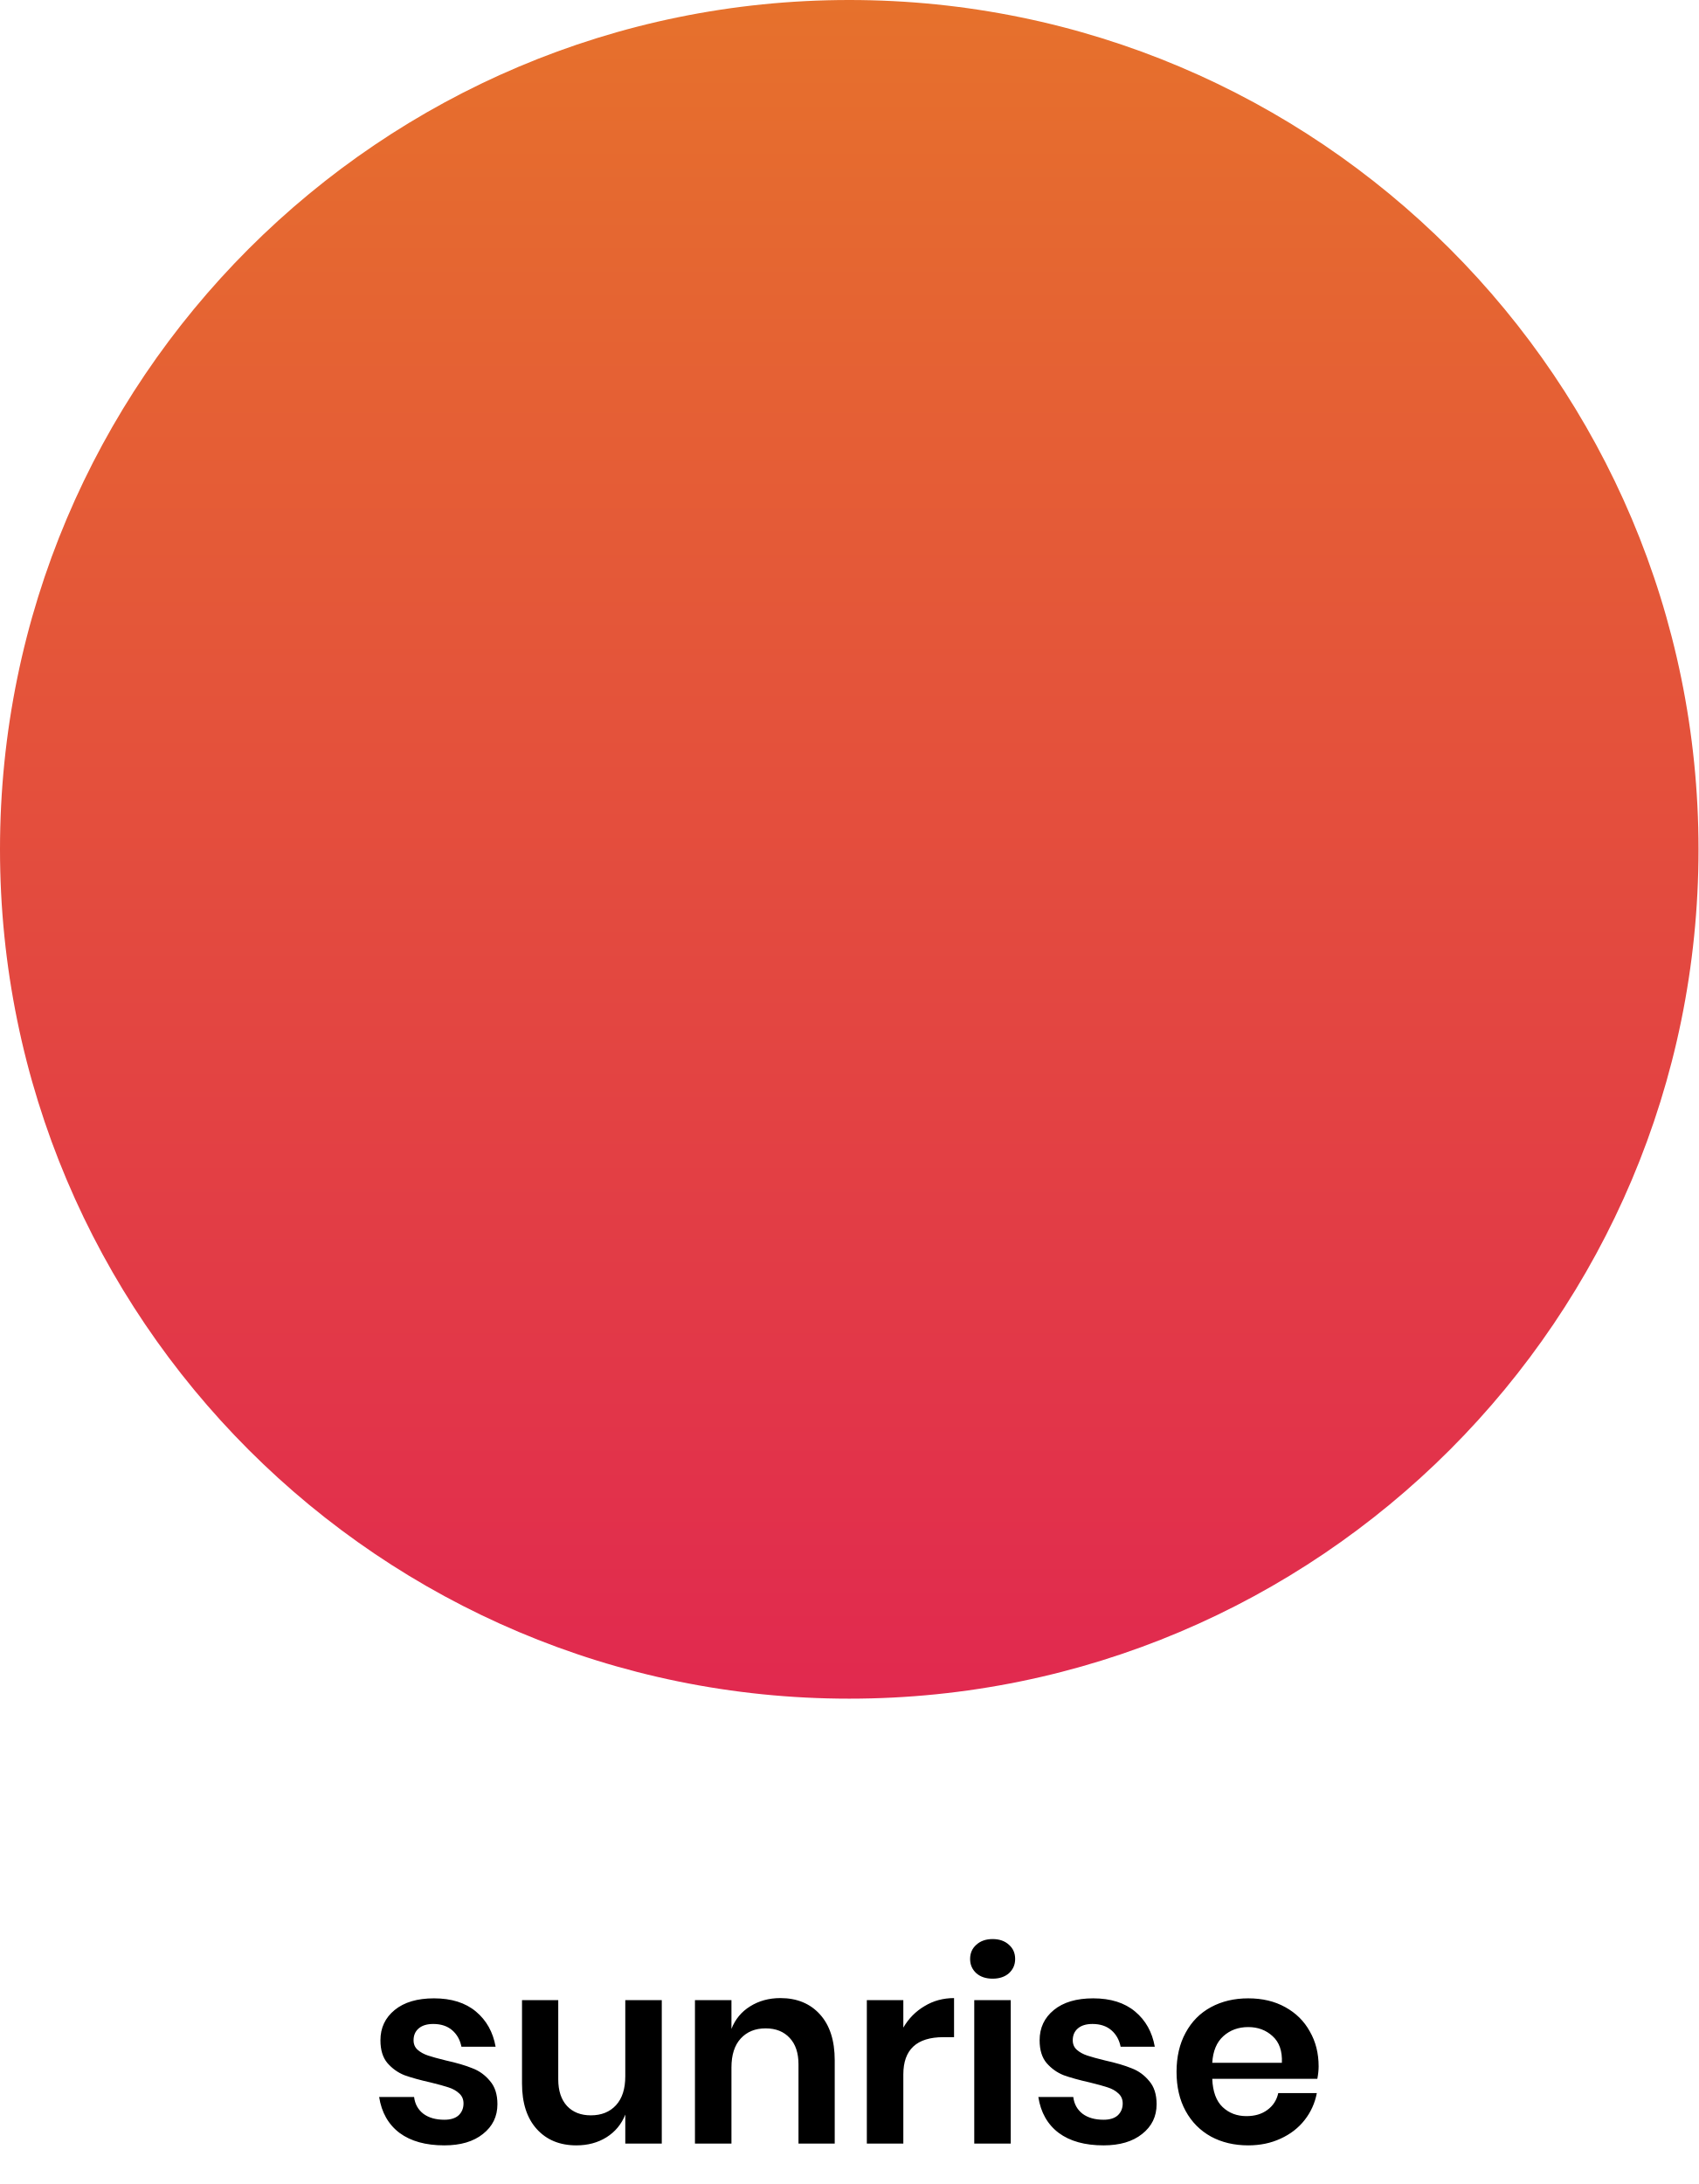
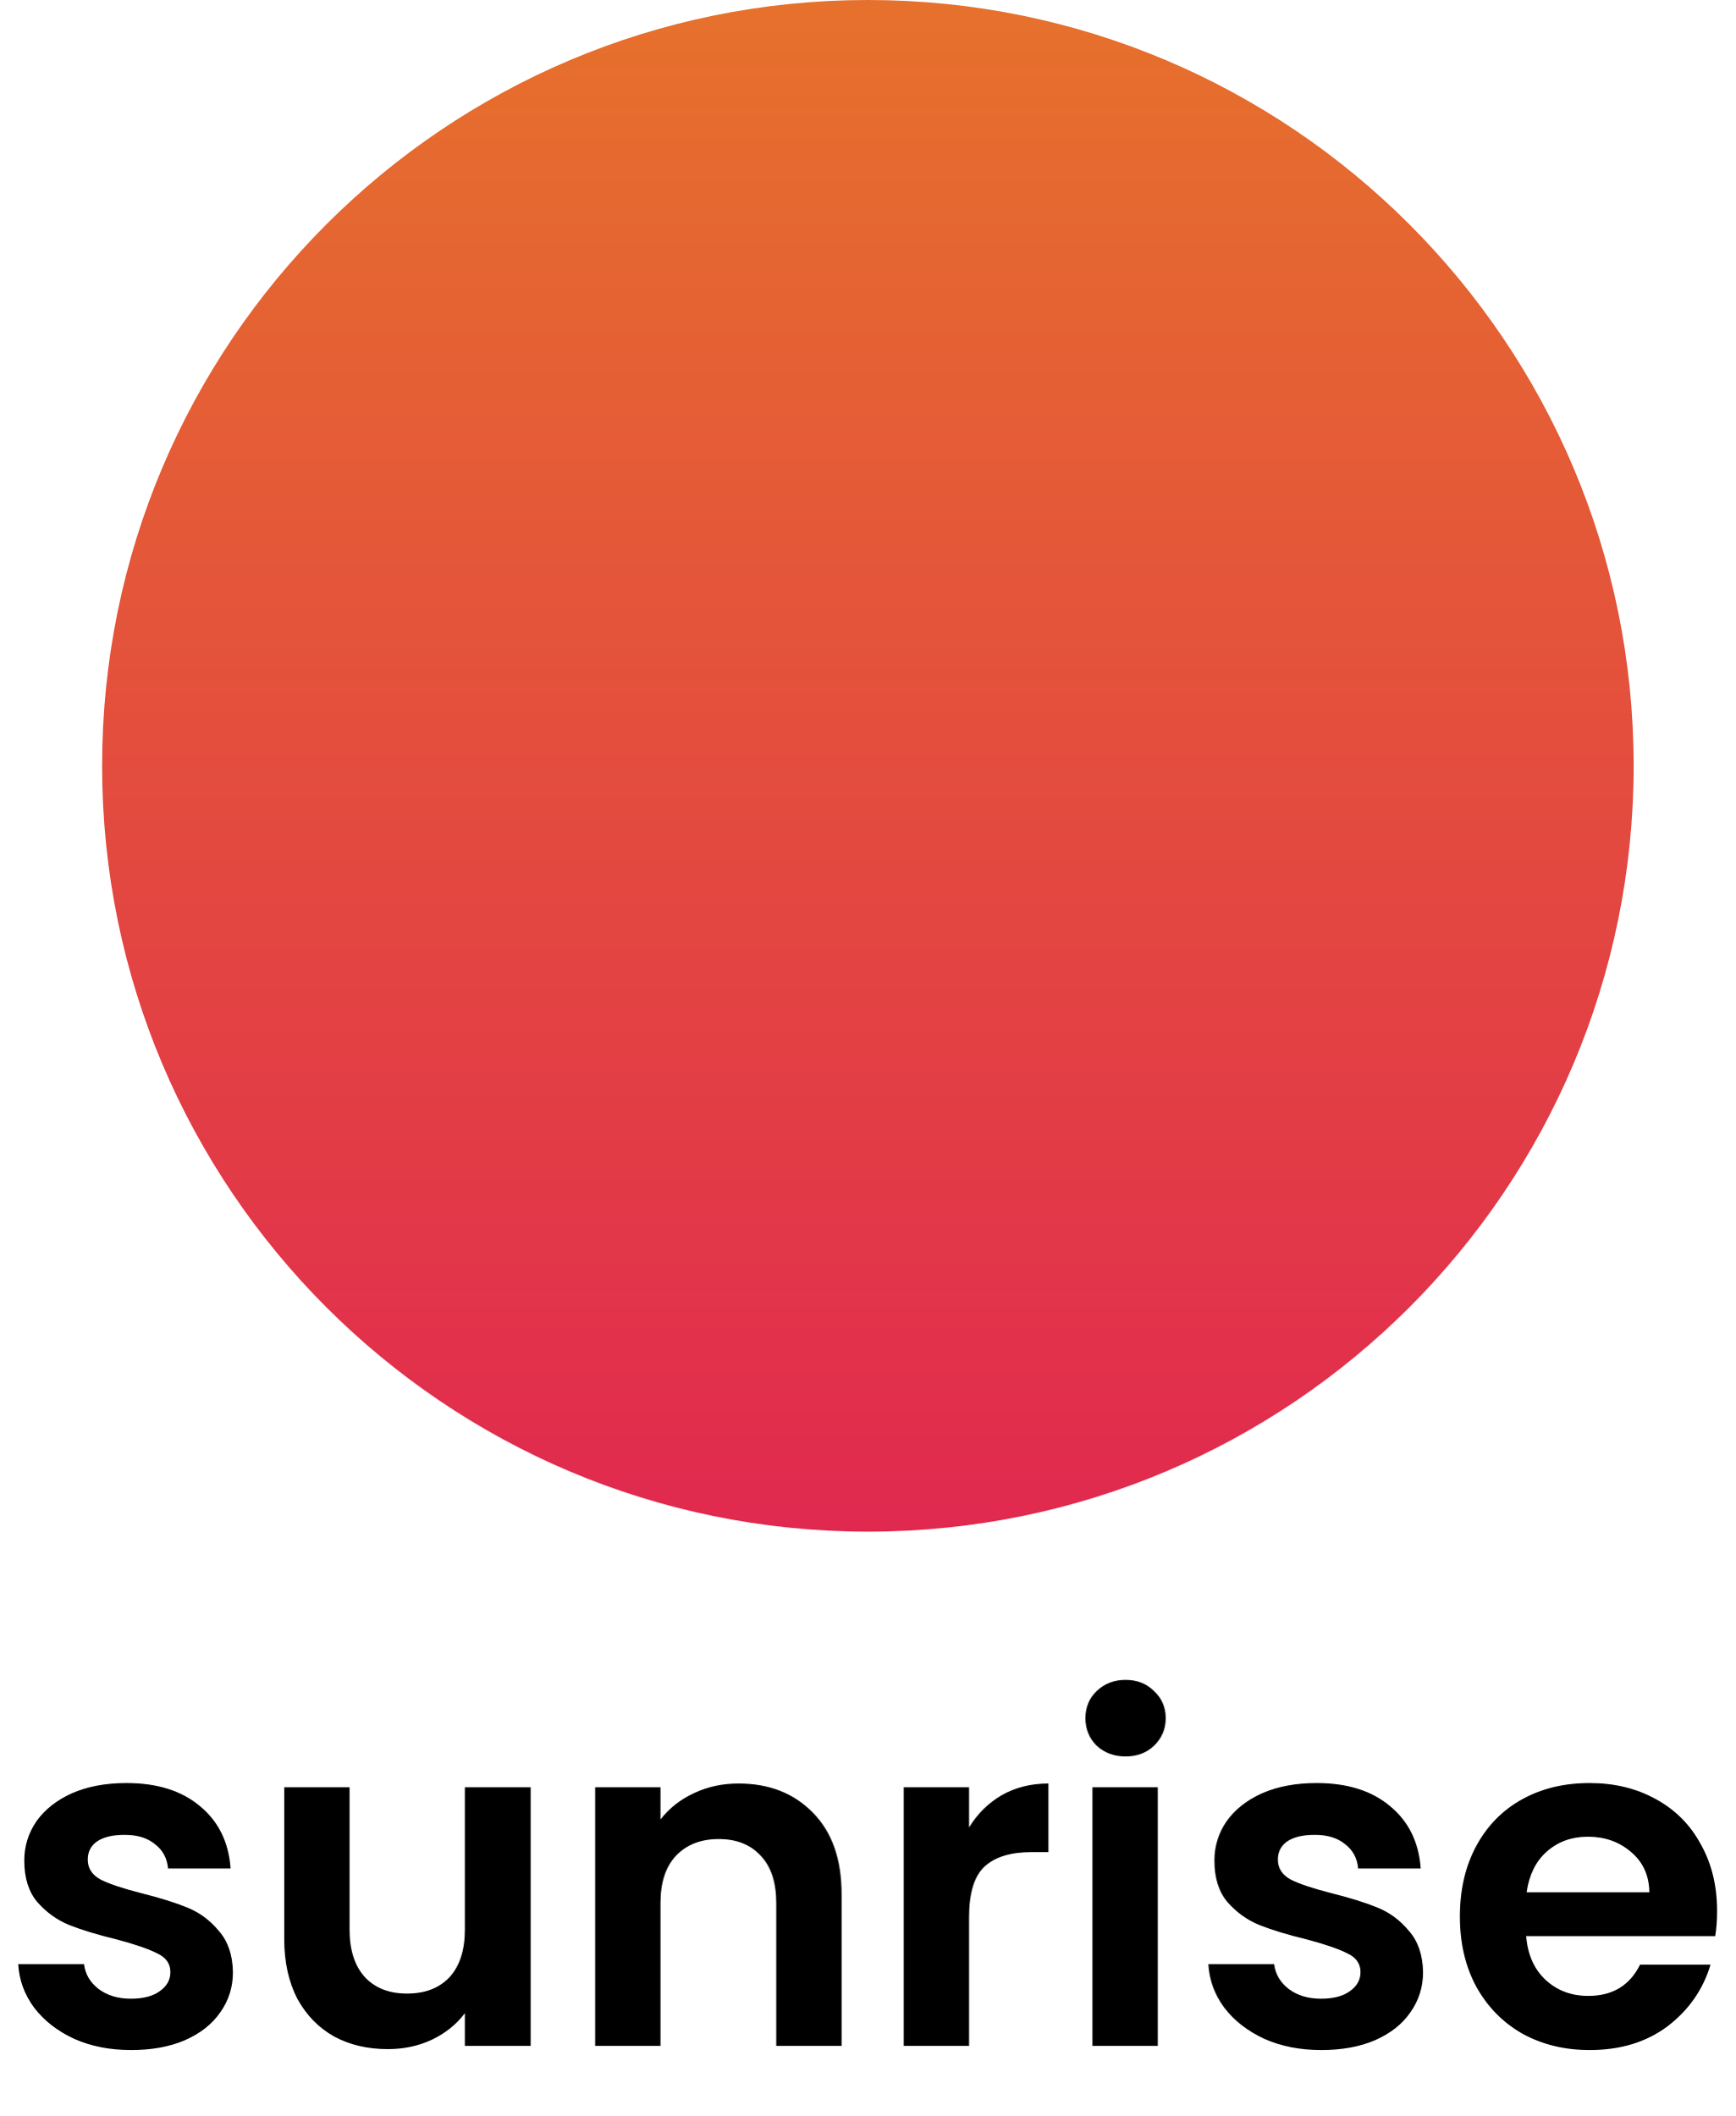
- <svg xmlns="http://www.w3.org/2000/svg" width="420" height="540" viewBox="0 0 420 540" fill="none">
-   <circle cx="210" cy="210" r="210" fill="url(#paint0_linear)" />
-   <path d="M107.32 494.096C111.629 494.096 115.085 495.184 117.688 497.36C120.291 499.536 121.912 502.437 122.552 506.064H114.104C113.763 504.357 112.995 502.992 111.8 501.968C110.605 500.944 109.048 500.432 107.128 500.432C105.592 500.432 104.397 500.795 103.544 501.52C102.691 502.245 102.264 503.227 102.264 504.464C102.264 505.445 102.605 506.235 103.288 506.832C103.971 507.429 104.824 507.899 105.848 508.24C106.872 508.581 108.344 508.987 110.264 509.456C112.952 510.053 115.128 510.693 116.792 511.376C118.499 512.016 119.949 513.061 121.144 514.512C122.381 515.92 123 517.84 123 520.272C123 523.301 121.805 525.755 119.416 527.632C117.069 529.509 113.891 530.448 109.88 530.448C105.272 530.448 101.581 529.424 98.808 527.376C96.035 525.285 94.349 522.32 93.752 518.48H102.392C102.605 520.229 103.373 521.616 104.696 522.64C106.019 523.621 107.747 524.112 109.88 524.112C111.416 524.112 112.589 523.749 113.4 523.024C114.211 522.256 114.616 521.275 114.616 520.08C114.616 519.056 114.253 518.224 113.528 517.584C112.845 516.944 111.971 516.453 110.904 516.112C109.88 515.771 108.408 515.365 106.488 514.896C103.843 514.299 101.688 513.701 100.024 513.104C98.403 512.464 96.995 511.461 95.8 510.096C94.648 508.731 94.072 506.853 94.072 504.464C94.072 501.392 95.245 498.896 97.592 496.976C99.939 495.056 103.181 494.096 107.32 494.096ZM163.641 494.544V530H154.617V522.832C153.678 525.221 152.121 527.099 149.945 528.464C147.812 529.787 145.337 530.448 142.521 530.448C138.425 530.448 135.161 529.104 132.729 526.416C130.297 523.728 129.081 519.973 129.081 515.152V494.544H138.041V514.128C138.041 516.944 138.766 519.141 140.217 520.72C141.668 522.256 143.63 523.024 146.105 523.024C148.708 523.024 150.777 522.192 152.313 520.528C153.849 518.864 154.617 516.475 154.617 513.36V494.544H163.641ZM192.966 494.032C197.062 494.032 200.326 495.376 202.758 498.064C205.19 500.752 206.406 504.528 206.406 509.392V530H197.446V510.416C197.446 507.6 196.721 505.424 195.27 503.888C193.819 502.309 191.835 501.52 189.318 501.52C186.758 501.52 184.71 502.352 183.174 504.016C181.638 505.68 180.87 508.069 180.87 511.184V530H171.846V494.544H180.87V501.648C181.809 499.259 183.345 497.403 185.478 496.08C187.654 494.715 190.15 494.032 192.966 494.032ZM223.37 501.328C224.693 499.067 226.442 497.296 228.618 496.016C230.794 494.693 233.226 494.032 235.914 494.032V503.696H233.29C226.677 503.696 223.37 506.768 223.37 512.912V530H214.346V494.544H223.37V501.328ZM239.885 484.368C239.885 482.917 240.397 481.744 241.421 480.848C242.445 479.909 243.789 479.44 245.453 479.44C247.117 479.44 248.461 479.909 249.485 480.848C250.509 481.744 251.021 482.917 251.021 484.368C251.021 485.776 250.509 486.949 249.485 487.888C248.461 488.784 247.117 489.232 245.453 489.232C243.789 489.232 242.445 488.784 241.421 487.888C240.397 486.949 239.885 485.776 239.885 484.368ZM249.933 494.544V530H240.909V494.544H249.933ZM270.32 494.096C274.629 494.096 278.085 495.184 280.688 497.36C283.291 499.536 284.912 502.437 285.552 506.064H277.104C276.763 504.357 275.995 502.992 274.8 501.968C273.605 500.944 272.048 500.432 270.128 500.432C268.592 500.432 267.397 500.795 266.544 501.52C265.691 502.245 265.264 503.227 265.264 504.464C265.264 505.445 265.605 506.235 266.288 506.832C266.971 507.429 267.824 507.899 268.848 508.24C269.872 508.581 271.344 508.987 273.264 509.456C275.952 510.053 278.128 510.693 279.792 511.376C281.499 512.016 282.949 513.061 284.144 514.512C285.381 515.92 286 517.84 286 520.272C286 523.301 284.805 525.755 282.416 527.632C280.069 529.509 276.891 530.448 272.88 530.448C268.272 530.448 264.581 529.424 261.808 527.376C259.035 525.285 257.349 522.32 256.752 518.48H265.392C265.605 520.229 266.373 521.616 267.696 522.64C269.019 523.621 270.747 524.112 272.88 524.112C274.416 524.112 275.589 523.749 276.4 523.024C277.211 522.256 277.616 521.275 277.616 520.08C277.616 519.056 277.253 518.224 276.528 517.584C275.845 516.944 274.971 516.453 273.904 516.112C272.88 515.771 271.408 515.365 269.488 514.896C266.843 514.299 264.688 513.701 263.024 513.104C261.403 512.464 259.995 511.461 258.8 510.096C257.648 508.731 257.072 506.853 257.072 504.464C257.072 501.392 258.245 498.896 260.592 496.976C262.939 495.056 266.181 494.096 270.32 494.096ZM326.065 510.928C326.065 511.824 325.958 512.848 325.745 514H299.761C299.889 517.157 300.742 519.483 302.321 520.976C303.9 522.469 305.862 523.216 308.209 523.216C310.3 523.216 312.028 522.704 313.393 521.68C314.801 520.656 315.697 519.269 316.081 517.52H325.617C325.148 519.995 324.145 522.213 322.609 524.176C321.073 526.139 319.089 527.675 316.657 528.784C314.268 529.893 311.601 530.448 308.657 530.448C305.201 530.448 302.129 529.723 299.441 528.272C296.753 526.779 294.662 524.667 293.169 521.936C291.676 519.205 290.929 515.984 290.929 512.272C290.929 508.56 291.676 505.339 293.169 502.608C294.662 499.835 296.753 497.723 299.441 496.272C302.129 494.821 305.201 494.096 308.657 494.096C312.156 494.096 315.206 494.821 317.809 496.272C320.454 497.723 322.481 499.728 323.889 502.288C325.34 504.805 326.065 507.685 326.065 510.928ZM316.977 510.032C317.105 507.131 316.337 504.933 314.673 503.44C313.052 501.947 311.046 501.2 308.657 501.2C306.225 501.2 304.177 501.947 302.513 503.44C300.849 504.933 299.932 507.131 299.761 510.032H316.977Z" fill="black" />
+ <svg xmlns="http://www.w3.org/2000/svg" width="476" height="580" viewBox="0 0 476 580" fill="none">
+   <circle cx="238" cy="210" r="210" fill="url(#paint0_linear)" />
+   <path d="M35.968 562.152C30.165 562.152 24.96 561.128 20.352 559.08C15.744 556.947 12.075 554.088 9.344 550.504C6.699 546.92 5.248 542.952 4.992 538.6H23.04C23.381 541.331 24.704 543.592 27.008 545.384C29.397 547.176 32.341 548.072 35.84 548.072C39.253 548.072 41.899 547.389 43.776 546.024C45.739 544.659 46.72 542.909 46.72 540.776C46.72 538.472 45.525 536.765 43.136 535.656C40.832 534.461 37.12 533.181 32 531.816C26.709 530.536 22.357 529.213 18.944 527.848C15.616 526.483 12.715 524.392 10.24 521.576C7.851 518.76 6.656 514.963 6.656 510.184C6.656 506.259 7.765 502.675 9.984 499.432C12.288 496.189 15.531 493.629 19.712 491.752C23.979 489.875 28.971 488.936 34.688 488.936C43.136 488.936 49.877 491.069 54.912 495.336C59.947 499.517 62.72 505.192 63.232 512.36H46.08C45.824 509.544 44.629 507.325 42.496 505.704C40.448 503.997 37.675 503.144 34.176 503.144C30.933 503.144 28.416 503.741 26.624 504.936C24.917 506.131 24.064 507.795 24.064 509.928C24.064 512.317 25.259 514.152 27.648 515.432C30.037 516.627 33.749 517.864 38.784 519.144C43.904 520.424 48.128 521.747 51.456 523.112C54.784 524.477 57.643 526.611 60.032 529.512C62.507 532.328 63.787 536.083 63.872 540.776C63.872 544.872 62.72 548.541 60.416 551.784C58.197 555.027 54.955 557.587 50.688 559.464C46.507 561.256 41.6 562.152 35.968 562.152ZM145.526 490.088V561H127.478V552.04C125.174 555.112 122.145 557.544 118.39 559.336C114.721 561.043 110.71 561.896 106.358 561.896C100.811 561.896 95.905 560.744 91.638 558.44C87.371 556.051 84.001 552.595 81.526 548.072C79.137 543.464 77.942 538.003 77.942 531.688V490.088H95.862V529.128C95.862 534.76 97.27 539.112 100.086 542.184C102.902 545.171 106.742 546.664 111.606 546.664C116.555 546.664 120.438 545.171 123.254 542.184C126.07 539.112 127.478 534.76 127.478 529.128V490.088H145.526ZM202.503 489.064C210.951 489.064 217.778 491.752 222.983 497.128C228.188 502.419 230.791 509.843 230.791 519.4V561H212.871V521.832C212.871 516.2 211.463 511.891 208.647 508.904C205.831 505.832 201.991 504.296 197.127 504.296C192.178 504.296 188.252 505.832 185.351 508.904C182.535 511.891 181.127 516.2 181.127 521.832V561H163.207V490.088H181.127V498.92C183.516 495.848 186.546 493.459 190.215 491.752C193.97 489.96 198.066 489.064 202.503 489.064ZM265.752 501.096C268.056 497.341 271.043 494.397 274.712 492.264C278.467 490.131 282.733 489.064 287.512 489.064V507.88H282.776C277.144 507.88 272.877 509.203 269.976 511.848C267.16 514.493 265.752 519.101 265.752 525.672V561H247.832V490.088H265.752V501.096ZM308.67 481.64C305.513 481.64 302.867 480.659 300.734 478.696C298.686 476.648 297.662 474.131 297.662 471.144C297.662 468.157 298.686 465.683 300.734 463.72C302.867 461.672 305.513 460.648 308.67 460.648C311.827 460.648 314.43 461.672 316.478 463.72C318.611 465.683 319.678 468.157 319.678 471.144C319.678 474.131 318.611 476.648 316.478 478.696C314.43 480.659 311.827 481.64 308.67 481.64ZM317.502 490.088V561H299.582V490.088H317.502ZM362.343 562.152C356.54 562.152 351.335 561.128 346.727 559.08C342.119 556.947 338.45 554.088 335.719 550.504C333.074 546.92 331.623 542.952 331.367 538.6H349.415C349.756 541.331 351.079 543.592 353.383 545.384C355.772 547.176 358.716 548.072 362.215 548.072C365.628 548.072 368.274 547.389 370.151 546.024C372.114 544.659 373.095 542.909 373.095 540.776C373.095 538.472 371.9 536.765 369.511 535.656C367.207 534.461 363.495 533.181 358.375 531.816C353.084 530.536 348.732 529.213 345.319 527.848C341.991 526.483 339.09 524.392 336.615 521.576C334.226 518.76 333.031 514.963 333.031 510.184C333.031 506.259 334.14 502.675 336.359 499.432C338.663 496.189 341.906 493.629 346.087 491.752C350.354 489.875 355.346 488.936 361.063 488.936C369.511 488.936 376.252 491.069 381.287 495.336C386.322 499.517 389.095 505.192 389.607 512.36H372.455C372.199 509.544 371.004 507.325 368.871 505.704C366.823 503.997 364.05 503.144 360.551 503.144C357.308 503.144 354.791 503.741 352.999 504.936C351.292 506.131 350.439 507.795 350.439 509.928C350.439 512.317 351.634 514.152 354.023 515.432C356.412 516.627 360.124 517.864 365.159 519.144C370.279 520.424 374.503 521.747 377.831 523.112C381.159 524.477 384.018 526.611 386.407 529.512C388.882 532.328 390.162 536.083 390.247 540.776C390.247 544.872 389.095 548.541 386.791 551.784C384.572 555.027 381.33 557.587 377.063 559.464C372.882 561.256 367.975 562.152 362.343 562.152ZM470.877 524.008C470.877 526.568 470.706 528.872 470.365 530.92H418.525C418.952 536.04 420.744 540.051 423.901 542.952C427.058 545.853 430.941 547.304 435.549 547.304C442.205 547.304 446.941 544.445 449.757 538.728H469.085C467.037 545.555 463.112 551.187 457.309 555.624C451.506 559.976 444.381 562.152 435.933 562.152C429.106 562.152 422.962 560.659 417.501 557.672C412.125 554.6 407.901 550.291 404.829 544.744C401.842 539.197 400.349 532.797 400.349 525.544C400.349 518.205 401.842 511.763 404.829 506.216C407.816 500.669 411.997 496.403 417.373 493.416C422.749 490.429 428.936 488.936 435.933 488.936C442.674 488.936 448.69 490.387 453.981 493.288C459.357 496.189 463.496 500.328 466.397 505.704C469.384 510.995 470.877 517.096 470.877 524.008ZM452.317 518.888C452.232 514.28 450.568 510.611 447.325 507.88C444.082 505.064 440.114 503.656 435.421 503.656C430.984 503.656 427.229 505.021 424.157 507.752C421.17 510.397 419.336 514.109 418.653 518.888H452.317Z" fill="black" />
  <defs>
-     <linearGradient id="paint0_linear" x1="210" y1="0" x2="210" y2="420" gradientUnits="userSpaceOnUse">
+     <linearGradient id="paint0_linear" x1="238" y1="0" x2="238" y2="420" gradientUnits="userSpaceOnUse">
      <stop stop-color="#E6712C" />
      <stop offset="1" stop-color="#E1294F" />
    </linearGradient>
  </defs>
</svg>
